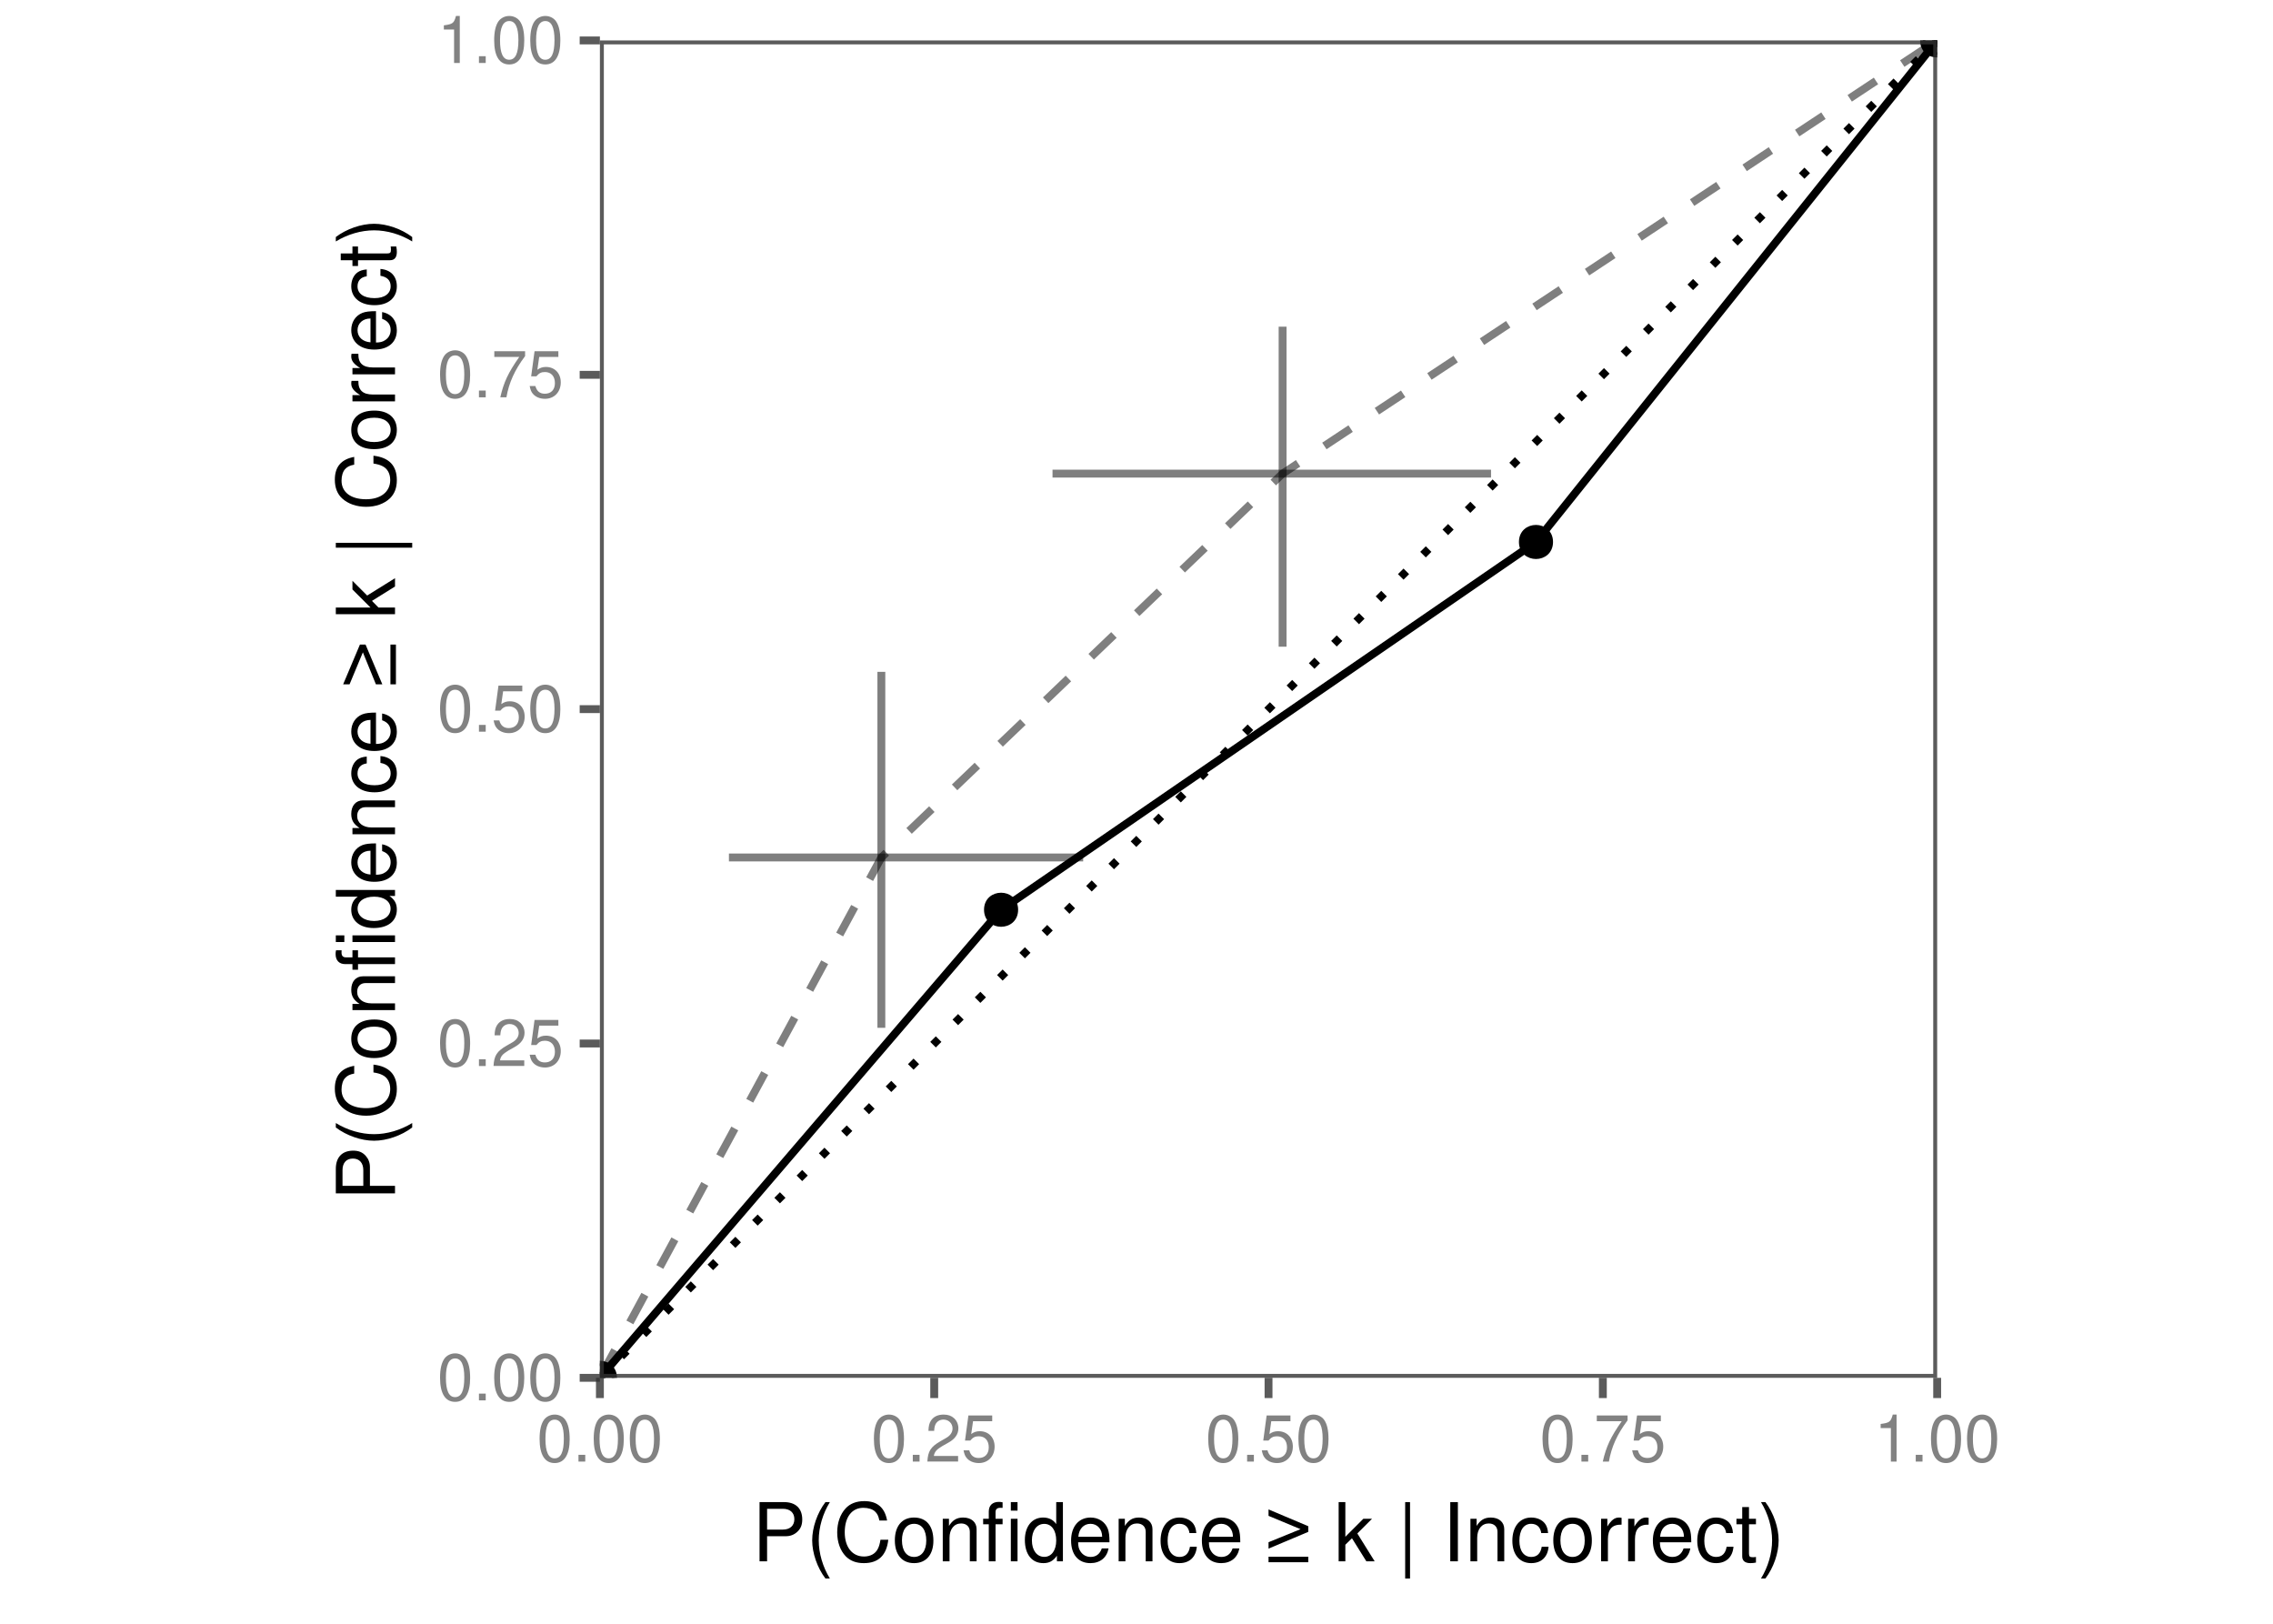
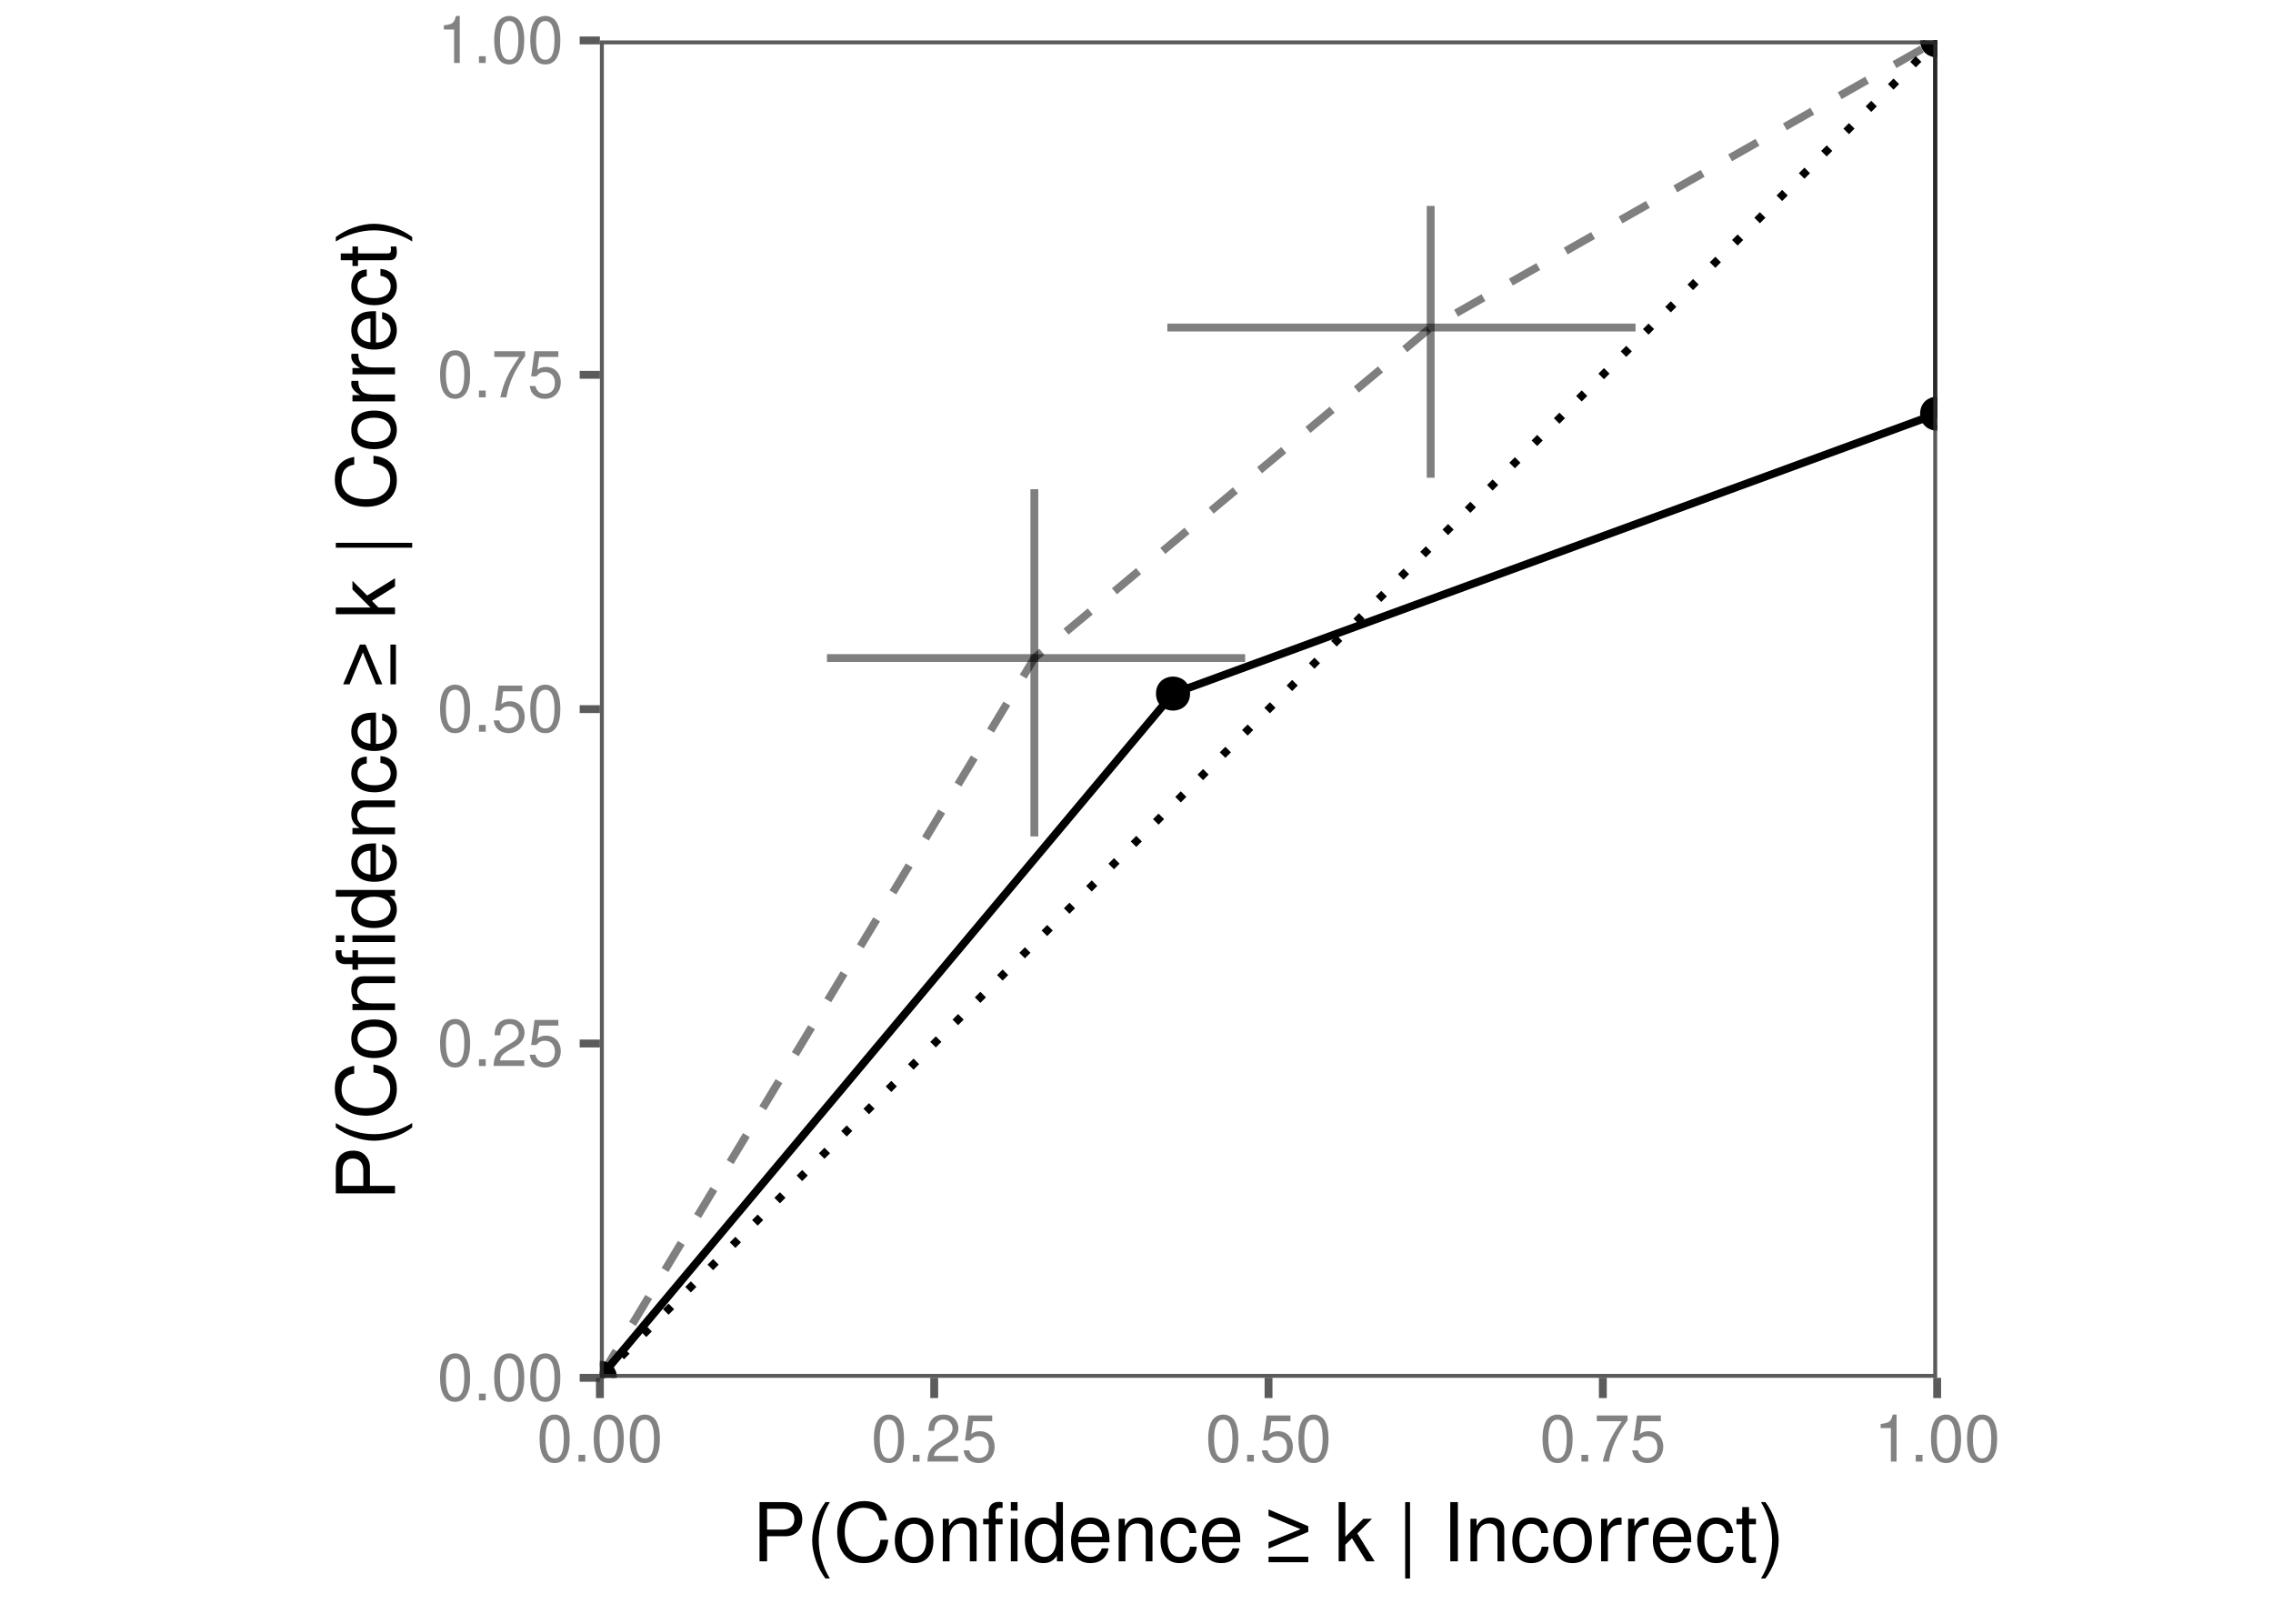
<svg xmlns="http://www.w3.org/2000/svg" xmlns:xlink="http://www.w3.org/1999/xlink" width="504pt" height="360pt" viewBox="0 0 504 360">
  <defs>
    <g>
      <g id="glyph-0-0">
        <path d="M 3.969 -10.422 C 3.016 -10.422 2.141 -9.984 1.609 -9.281 C 0.953 -8.359 0.625 -6.969 0.625 -5.047 C 0.625 -1.531 1.766 0.328 3.969 0.328 C 6.125 0.328 7.297 -1.531 7.297 -4.953 C 7.297 -6.969 6.984 -8.328 6.312 -9.281 C 5.781 -10 4.922 -10.422 3.969 -10.422 Z M 3.969 -9.297 C 5.328 -9.297 6 -7.891 6 -5.078 C 6 -2.109 5.344 -0.719 3.938 -0.719 C 2.594 -0.719 1.922 -2.156 1.922 -5.031 C 1.922 -7.891 2.594 -9.297 3.969 -9.297 Z M 3.969 -9.297 " />
      </g>
      <g id="glyph-0-1">
        <path d="M 2.75 -1.5 L 1.25 -1.5 L 1.25 0 L 2.75 0 Z M 2.75 -1.5 " />
      </g>
      <g id="glyph-0-2">
        <path d="M 7.297 -1.25 L 1.922 -1.25 C 2.047 -2.125 2.5 -2.672 3.766 -3.422 L 5.203 -4.234 C 6.625 -5.031 7.359 -6.094 7.359 -7.375 C 7.359 -8.234 7.016 -9.047 6.406 -9.609 C 5.812 -10.156 5.062 -10.422 4.094 -10.422 C 2.797 -10.422 1.828 -9.953 1.266 -9.062 C 0.906 -8.516 0.75 -7.859 0.719 -6.812 L 1.984 -6.812 C 2.031 -7.516 2.125 -7.938 2.297 -8.281 C 2.625 -8.922 3.281 -9.312 4.047 -9.312 C 5.203 -9.312 6.062 -8.469 6.062 -7.344 C 6.062 -6.516 5.594 -5.797 4.688 -5.266 L 3.359 -4.5 C 1.219 -3.266 0.609 -2.297 0.484 -0.016 L 7.297 -0.016 Z M 7.297 -1.25 " />
      </g>
      <g id="glyph-0-3">
        <path d="M 6.859 -10.219 L 1.578 -10.219 L 0.828 -4.656 L 1.984 -4.656 C 2.578 -5.359 3.062 -5.609 3.875 -5.609 C 5.25 -5.609 6.094 -4.672 6.094 -3.156 C 6.094 -1.688 5.25 -0.797 3.859 -0.797 C 2.75 -0.797 2.078 -1.359 1.766 -2.5 L 0.5 -2.5 C 0.672 -1.672 0.828 -1.266 1.125 -0.891 C 1.703 -0.109 2.734 0.328 3.891 0.328 C 5.953 0.328 7.391 -1.172 7.391 -3.328 C 7.391 -5.344 6.047 -6.734 4.094 -6.734 C 3.375 -6.734 2.797 -6.547 2.203 -6.109 L 2.609 -8.953 L 6.859 -8.953 Z M 6.859 -10.219 " />
      </g>
      <g id="glyph-0-4">
        <path d="M 7.484 -10.219 L 0.656 -10.219 L 0.656 -8.953 L 6.188 -8.953 C 3.75 -5.484 2.75 -3.359 1.984 0 L 3.344 0 C 3.906 -3.266 5.188 -6.078 7.484 -9.141 Z M 7.484 -10.219 " />
      </g>
      <g id="glyph-0-5">
        <path d="M 3.734 -7.422 L 3.734 0 L 5 0 L 5 -10.422 L 4.156 -10.422 C 3.719 -8.812 3.422 -8.594 1.469 -8.344 L 1.469 -7.422 Z M 3.734 -7.422 " />
      </g>
      <g id="glyph-1-0">
        <path d="M 3.312 -5.562 L 7.438 -5.562 C 8.453 -5.562 9.266 -5.875 9.969 -6.5 C 10.766 -7.219 11.109 -8.062 11.109 -9.266 C 11.109 -11.734 9.641 -13.125 7.062 -13.125 L 1.641 -13.125 L 1.641 0 L 3.312 0 Z M 3.312 -7.031 L 3.312 -11.641 L 6.797 -11.641 C 8.406 -11.641 9.359 -10.781 9.359 -9.344 C 9.359 -7.906 8.406 -7.031 6.797 -7.031 Z M 3.312 -7.031 " />
      </g>
      <g id="glyph-1-1">
        <path d="M 4.25 -13.125 C 2.453 -10.766 1.312 -7.484 1.312 -4.656 C 1.312 -1.812 2.453 1.453 4.25 3.812 L 5.234 3.812 C 3.656 1.234 2.766 -1.781 2.766 -4.656 C 2.766 -7.531 3.656 -10.562 5.234 -13.125 Z M 4.25 -13.125 " />
      </g>
      <g id="glyph-1-2">
        <path d="M 11.922 -9.047 C 11.391 -11.938 9.734 -13.344 6.859 -13.344 C 5.094 -13.344 3.672 -12.781 2.703 -11.703 C 1.516 -10.406 0.859 -8.531 0.859 -6.406 C 0.859 -4.25 1.531 -2.391 2.75 -1.109 C 3.781 -0.078 5.078 0.406 6.781 0.406 C 9.984 0.406 11.797 -1.312 12.188 -4.781 L 10.453 -4.781 C 10.312 -3.891 10.141 -3.281 9.859 -2.75 C 9.328 -1.672 8.203 -1.062 6.797 -1.062 C 4.188 -1.062 2.531 -3.156 2.531 -6.422 C 2.531 -9.797 4.109 -11.859 6.656 -11.859 C 7.719 -11.859 8.719 -11.562 9.25 -11.031 C 9.734 -10.578 10.016 -10.047 10.203 -9.047 Z M 11.922 -9.047 " />
      </g>
      <g id="glyph-1-3">
        <path d="M 4.891 -9.703 C 2.234 -9.703 0.641 -7.812 0.641 -4.641 C 0.641 -1.453 2.234 0.406 4.906 0.406 C 7.578 0.406 9.188 -1.469 9.188 -4.578 C 9.188 -7.844 7.625 -9.703 4.891 -9.703 Z M 4.906 -8.312 C 6.609 -8.312 7.609 -6.938 7.609 -4.594 C 7.609 -2.359 6.562 -0.969 4.906 -0.969 C 3.234 -0.969 2.219 -2.359 2.219 -4.641 C 2.219 -6.938 3.234 -8.312 4.906 -8.312 Z M 4.906 -8.312 " />
      </g>
      <g id="glyph-1-4">
        <path d="M 1.266 -9.438 L 1.266 0 L 2.766 0 L 2.766 -5.203 C 2.766 -7.125 3.781 -8.391 5.328 -8.391 C 6.516 -8.391 7.266 -7.672 7.266 -6.531 L 7.266 0 L 8.766 0 L 8.766 -7.125 C 8.766 -8.688 7.594 -9.703 5.781 -9.703 C 4.375 -9.703 3.469 -9.156 2.641 -7.844 L 2.641 -9.438 Z M 1.266 -9.438 " />
      </g>
      <g id="glyph-1-5">
        <path d="M 4.531 -9.438 L 2.969 -9.438 L 2.969 -10.906 C 2.969 -11.531 3.312 -11.859 4.016 -11.859 C 4.141 -11.859 4.188 -11.859 4.531 -11.844 L 4.531 -13.078 C 4.188 -13.156 4 -13.172 3.688 -13.172 C 2.297 -13.172 1.469 -12.391 1.469 -11.031 L 1.469 -9.438 L 0.219 -9.438 L 0.219 -8.203 L 1.469 -8.203 L 1.469 0 L 2.969 0 L 2.969 -8.203 L 4.531 -8.203 Z M 7.844 -9.438 L 6.359 -9.438 L 6.359 0 L 7.844 0 Z M 7.844 -13.125 L 6.359 -13.125 L 6.359 -11.234 L 7.844 -11.234 Z M 7.844 -13.125 " />
      </g>
      <g id="glyph-1-6">
        <path d="M 8.906 -13.125 L 7.422 -13.125 L 7.422 -8.25 C 6.781 -9.203 5.781 -9.703 4.516 -9.703 C 2.062 -9.703 0.469 -7.734 0.469 -4.734 C 0.469 -1.547 2.016 0.406 4.578 0.406 C 5.875 0.406 6.766 -0.078 7.578 -1.234 L 7.578 0 L 8.906 0 Z M 4.766 -8.297 C 6.391 -8.297 7.422 -6.875 7.422 -4.609 C 7.422 -2.438 6.375 -0.984 4.781 -0.984 C 3.125 -0.984 2.031 -2.453 2.031 -4.641 C 2.031 -6.844 3.125 -8.297 4.766 -8.297 Z M 4.766 -8.297 " />
      </g>
      <g id="glyph-1-7">
        <path d="M 9.234 -4.219 C 9.234 -5.656 9.125 -6.516 8.859 -7.219 C 8.25 -8.766 6.797 -9.703 5.047 -9.703 C 2.406 -9.703 0.719 -7.703 0.719 -4.594 C 0.719 -1.469 2.344 0.406 5 0.406 C 7.156 0.406 8.656 -0.812 9.031 -2.859 L 7.531 -2.859 C 7.109 -1.625 6.266 -0.969 5.062 -0.969 C 4.109 -0.969 3.297 -1.406 2.797 -2.203 C 2.438 -2.734 2.297 -3.281 2.281 -4.219 Z M 2.328 -5.438 C 2.453 -7.188 3.516 -8.312 5.016 -8.312 C 6.547 -8.312 7.609 -7.125 7.609 -5.438 Z M 2.328 -5.438 " />
      </g>
      <g id="glyph-1-8">
        <path d="M 8.484 -6.266 C 8.406 -7.188 8.203 -7.781 7.844 -8.297 C 7.203 -9.188 6.062 -9.703 4.75 -9.703 C 2.203 -9.703 0.562 -7.688 0.562 -4.547 C 0.562 -1.516 2.172 0.406 4.734 0.406 C 6.984 0.406 8.406 -0.938 8.594 -3.234 L 7.078 -3.234 C 6.828 -1.734 6.047 -0.969 4.766 -0.969 C 3.109 -0.969 2.125 -2.328 2.125 -4.547 C 2.125 -6.906 3.094 -8.312 4.734 -8.312 C 6 -8.312 6.781 -7.578 6.969 -6.266 Z M 8.484 -6.266 " />
      </g>
      <g id="glyph-1-9">
</g>
      <g id="glyph-1-10">
        <path d="M 9.312 -1.016 L 0.5 -1.016 L 0.5 0.203 L 9.312 0.203 Z M 9.312 -7.781 L 0.5 -11.5 L 0.5 -10.078 L 7.594 -7.125 L 0.5 -4.234 L 0.5 -2.812 L 9.312 -6.531 Z M 9.312 -7.781 " />
      </g>
      <g id="glyph-1-11">
        <path d="M 2.531 -13.125 L 1.047 -13.125 L 1.047 0 L 2.531 0 L 2.531 -3.672 L 4 -5.109 L 7.188 0 L 9.031 0 L 5.188 -6.172 L 8.453 -9.438 L 6.531 -9.438 L 2.531 -5.438 Z M 2.531 -13.125 " />
      </g>
      <g id="glyph-1-12">
        <path d="M 1.797 -13.125 L 1.797 3.812 L 2.875 3.812 L 2.875 -13.125 Z M 1.797 -13.125 " />
      </g>
      <g id="glyph-1-13">
        <path d="M 3.484 -13.125 L 1.797 -13.125 L 1.797 0 L 3.484 0 Z M 3.484 -13.125 " />
      </g>
      <g id="glyph-1-14">
        <path d="M 1.234 -9.438 L 1.234 0 L 2.75 0 L 2.75 -4.891 C 2.766 -7.156 3.703 -8.172 5.781 -8.125 L 5.781 -9.641 C 5.531 -9.688 5.375 -9.703 5.203 -9.703 C 4.234 -9.703 3.484 -9.125 2.625 -7.719 L 2.625 -9.438 Z M 1.234 -9.438 " />
      </g>
      <g id="glyph-1-15">
        <path d="M 4.578 -9.438 L 3.031 -9.438 L 3.031 -12.031 L 1.531 -12.031 L 1.531 -9.438 L 0.25 -9.438 L 0.25 -8.203 L 1.531 -8.203 L 1.531 -1.078 C 1.531 -0.109 2.172 0.406 3.344 0.406 C 3.75 0.406 4.062 0.375 4.578 0.281 L 4.578 -0.969 C 4.359 -0.922 4.156 -0.906 3.859 -0.906 C 3.203 -0.906 3.031 -1.078 3.031 -1.75 L 3.031 -8.203 L 4.578 -8.203 Z M 4.578 -9.438 " />
      </g>
      <g id="glyph-1-16">
        <path d="M 1.672 3.812 C 3.469 1.453 4.609 -1.812 4.609 -4.641 C 4.609 -7.484 3.469 -10.766 1.672 -13.125 L 0.688 -13.125 C 2.266 -10.547 3.156 -7.531 3.156 -4.641 C 3.156 -1.781 2.266 1.266 0.688 3.812 Z M 1.672 3.812 " />
      </g>
      <g id="glyph-2-0">
        <path d="M -5.562 -3.312 L -5.562 -7.438 C -5.562 -8.453 -5.875 -9.266 -6.5 -9.969 C -7.219 -10.766 -8.062 -11.109 -9.266 -11.109 C -11.734 -11.109 -13.125 -9.641 -13.125 -7.062 L -13.125 -1.641 L 0 -1.641 L 0 -3.312 Z M -7.031 -3.312 L -11.641 -3.312 L -11.641 -6.797 C -11.641 -8.406 -10.781 -9.359 -9.344 -9.359 C -7.906 -9.359 -7.031 -8.406 -7.031 -6.797 Z M -7.031 -3.312 " />
      </g>
      <g id="glyph-2-1">
        <path d="M -13.125 -4.25 C -10.766 -2.453 -7.484 -1.312 -4.656 -1.312 C -1.812 -1.312 1.453 -2.453 3.812 -4.25 L 3.812 -5.234 C 1.234 -3.656 -1.781 -2.766 -4.656 -2.766 C -7.531 -2.766 -10.562 -3.656 -13.125 -5.234 Z M -13.125 -4.25 " />
      </g>
      <g id="glyph-2-2">
        <path d="M -9.047 -11.922 C -11.938 -11.391 -13.344 -9.734 -13.344 -6.859 C -13.344 -5.094 -12.781 -3.672 -11.703 -2.703 C -10.406 -1.516 -8.531 -0.859 -6.406 -0.859 C -4.25 -0.859 -2.391 -1.531 -1.109 -2.75 C -0.078 -3.781 0.406 -5.078 0.406 -6.781 C 0.406 -9.984 -1.312 -11.797 -4.781 -12.188 L -4.781 -10.453 C -3.891 -10.312 -3.281 -10.141 -2.75 -9.859 C -1.672 -9.328 -1.062 -8.203 -1.062 -6.797 C -1.062 -4.188 -3.156 -2.531 -6.422 -2.531 C -9.797 -2.531 -11.859 -4.109 -11.859 -6.656 C -11.859 -7.719 -11.562 -8.719 -11.031 -9.25 C -10.578 -9.734 -10.047 -10.016 -9.047 -10.203 Z M -9.047 -11.922 " />
      </g>
      <g id="glyph-2-3">
        <path d="M -9.703 -4.891 C -9.703 -2.234 -7.812 -0.641 -4.641 -0.641 C -1.453 -0.641 0.406 -2.234 0.406 -4.906 C 0.406 -7.578 -1.469 -9.188 -4.578 -9.188 C -7.844 -9.188 -9.703 -7.625 -9.703 -4.891 Z M -8.312 -4.906 C -8.312 -6.609 -6.938 -7.609 -4.594 -7.609 C -2.359 -7.609 -0.969 -6.562 -0.969 -4.906 C -0.969 -3.234 -2.359 -2.219 -4.641 -2.219 C -6.938 -2.219 -8.312 -3.234 -8.312 -4.906 Z M -8.312 -4.906 " />
      </g>
      <g id="glyph-2-4">
        <path d="M -9.438 -1.266 L 0 -1.266 L 0 -2.766 L -5.203 -2.766 C -7.125 -2.766 -8.391 -3.781 -8.391 -5.328 C -8.391 -6.516 -7.672 -7.266 -6.531 -7.266 L 0 -7.266 L 0 -8.766 L -7.125 -8.766 C -8.688 -8.766 -9.703 -7.594 -9.703 -5.781 C -9.703 -4.375 -9.156 -3.469 -7.844 -2.641 L -9.438 -2.641 Z M -9.438 -1.266 " />
      </g>
      <g id="glyph-2-5">
        <path d="M -9.438 -4.531 L -9.438 -2.969 L -10.906 -2.969 C -11.531 -2.969 -11.859 -3.312 -11.859 -4.016 C -11.859 -4.141 -11.859 -4.188 -11.844 -4.531 L -13.078 -4.531 C -13.156 -4.188 -13.172 -4 -13.172 -3.688 C -13.172 -2.297 -12.391 -1.469 -11.031 -1.469 L -9.438 -1.469 L -9.438 -0.219 L -8.203 -0.219 L -8.203 -1.469 L 0 -1.469 L 0 -2.969 L -8.203 -2.969 L -8.203 -4.531 Z M -9.438 -7.844 L -9.438 -6.359 L 0 -6.359 L 0 -7.844 Z M -13.125 -7.844 L -13.125 -6.359 L -11.234 -6.359 L -11.234 -7.844 Z M -13.125 -7.844 " />
      </g>
      <g id="glyph-2-6">
        <path d="M -13.125 -8.906 L -13.125 -7.422 L -8.25 -7.422 C -9.203 -6.781 -9.703 -5.781 -9.703 -4.516 C -9.703 -2.062 -7.734 -0.469 -4.734 -0.469 C -1.547 -0.469 0.406 -2.016 0.406 -4.578 C 0.406 -5.875 -0.078 -6.766 -1.234 -7.578 L 0 -7.578 L 0 -8.906 Z M -8.297 -4.766 C -8.297 -6.391 -6.875 -7.422 -4.609 -7.422 C -2.438 -7.422 -0.984 -6.375 -0.984 -4.781 C -0.984 -3.125 -2.453 -2.031 -4.641 -2.031 C -6.844 -2.031 -8.297 -3.125 -8.297 -4.766 Z M -8.297 -4.766 " />
      </g>
      <g id="glyph-2-7">
        <path d="M -4.219 -9.234 C -5.656 -9.234 -6.516 -9.125 -7.219 -8.859 C -8.766 -8.25 -9.703 -6.797 -9.703 -5.047 C -9.703 -2.406 -7.703 -0.719 -4.594 -0.719 C -1.469 -0.719 0.406 -2.344 0.406 -5 C 0.406 -7.156 -0.812 -8.656 -2.859 -9.031 L -2.859 -7.531 C -1.625 -7.109 -0.969 -6.266 -0.969 -5.062 C -0.969 -4.109 -1.406 -3.297 -2.203 -2.797 C -2.734 -2.438 -3.281 -2.297 -4.219 -2.281 Z M -5.438 -2.328 C -7.188 -2.453 -8.312 -3.516 -8.312 -5.016 C -8.312 -6.547 -7.125 -7.609 -5.438 -7.609 Z M -5.438 -2.328 " />
      </g>
      <g id="glyph-2-8">
        <path d="M -6.266 -8.484 C -7.188 -8.406 -7.781 -8.203 -8.297 -7.844 C -9.188 -7.203 -9.703 -6.062 -9.703 -4.75 C -9.703 -2.203 -7.688 -0.562 -4.547 -0.562 C -1.516 -0.562 0.406 -2.172 0.406 -4.734 C 0.406 -6.984 -0.938 -8.406 -3.234 -8.594 L -3.234 -7.078 C -1.734 -6.828 -0.969 -6.047 -0.969 -4.766 C -0.969 -3.109 -2.328 -2.125 -4.547 -2.125 C -6.906 -2.125 -8.312 -3.094 -8.312 -4.734 C -8.312 -6 -7.578 -6.781 -6.266 -6.969 Z M -6.266 -8.484 " />
      </g>
      <g id="glyph-2-9">
</g>
      <g id="glyph-2-10">
        <path d="M -1.016 -9.312 L -1.016 -0.5 L 0.203 -0.5 L 0.203 -9.312 Z M -7.781 -9.312 L -11.5 -0.5 L -10.078 -0.5 L -7.125 -7.594 L -4.234 -0.5 L -2.812 -0.5 L -6.531 -9.312 Z M -7.781 -9.312 " />
      </g>
      <g id="glyph-2-11">
        <path d="M -13.125 -2.531 L -13.125 -1.047 L 0 -1.047 L 0 -2.531 L -3.672 -2.531 L -5.109 -4 L 0 -7.188 L 0 -9.031 L -6.172 -5.188 L -9.438 -8.453 L -9.438 -6.531 L -5.438 -2.531 Z M -13.125 -2.531 " />
      </g>
      <g id="glyph-2-12">
        <path d="M -13.125 -1.797 L 3.812 -1.797 L 3.812 -2.875 L -13.125 -2.875 Z M -13.125 -1.797 " />
      </g>
      <g id="glyph-2-13">
        <path d="M -9.438 -1.234 L 0 -1.234 L 0 -2.75 L -4.891 -2.75 C -7.156 -2.766 -8.172 -3.703 -8.125 -5.781 L -9.641 -5.781 C -9.688 -5.531 -9.703 -5.375 -9.703 -5.203 C -9.703 -4.234 -9.125 -3.484 -7.719 -2.625 L -9.438 -2.625 Z M -9.438 -1.234 " />
      </g>
      <g id="glyph-2-14">
        <path d="M -9.438 -4.578 L -9.438 -3.031 L -12.031 -3.031 L -12.031 -1.531 L -9.438 -1.531 L -9.438 -0.25 L -8.203 -0.25 L -8.203 -1.531 L -1.078 -1.531 C -0.109 -1.531 0.406 -2.172 0.406 -3.344 C 0.406 -3.75 0.375 -4.062 0.281 -4.578 L -0.969 -4.578 C -0.922 -4.359 -0.906 -4.156 -0.906 -3.859 C -0.906 -3.203 -1.078 -3.031 -1.75 -3.031 L -8.203 -3.031 L -8.203 -4.578 Z M -9.438 -4.578 " />
      </g>
      <g id="glyph-2-15">
        <path d="M 3.812 -1.672 C 1.453 -3.469 -1.812 -4.609 -4.641 -4.609 C -7.484 -4.609 -10.766 -3.469 -13.125 -1.672 L -13.125 -0.688 C -10.547 -2.266 -7.531 -3.156 -4.641 -3.156 C -1.781 -3.156 1.266 -2.266 3.812 -0.688 Z M 3.812 -1.672 " />
      </g>
    </g>
    <clipPath id="clip-0">
      <path clip-rule="nonzero" d="M 426 8.965 L 429.535 8.965 L 429.535 13 L 426 13 Z M 426 8.965 " />
    </clipPath>
    <clipPath id="clip-1">
      <path clip-rule="nonzero" d="M 425 8.965 L 429.535 8.965 L 429.535 13 L 425 13 Z M 425 8.965 " />
    </clipPath>
    <clipPath id="clip-2">
+       <path clip-rule="nonzero" d="M 426 88 L 429.535 88 L 429.535 95 L 426 95 Z M 426 88 " />
+     </clipPath>
+     <clipPath id="clip-3">
+       <path clip-rule="nonzero" d="M 425 87 L 429.535 87 L 429.535 96 L 425 96 Z M 425 87 " />
+     </clipPath>
+     <clipPath id="clip-4">
      <path clip-rule="nonzero" d="M 133.02 302 L 137 302 L 137 305.48 L 133.02 305.48 Z M 133.02 302 " />
    </clipPath>
-     <clipPath id="clip-3">
+     <clipPath id="clip-5">
      <path clip-rule="nonzero" d="M 133.02 301 L 137 301 L 137 305.48 L 133.02 305.48 Z M 133.02 301 " />
    </clipPath>
-     <clipPath id="clip-4">
+     <clipPath id="clip-6">
      <path clip-rule="nonzero" d="M 133.02 8.965 L 429.535 8.965 L 429.535 305.48 L 133.02 305.48 Z M 133.02 8.965 " />
-     </clipPath>
-     <clipPath id="clip-5">
-       <path clip-rule="nonzero" d="M 428 8.965 L 429.535 8.965 L 429.535 10 L 428 10 Z M 428 8.965 " />
-     </clipPath>
-     <clipPath id="clip-6">
-       <path clip-rule="nonzero" d="M 133.02 304 L 134 304 L 134 305.48 L 133.02 305.48 Z M 133.02 304 " />
    </clipPath>
    <clipPath id="clip-7">
      <path clip-rule="nonzero" d="M 428 8.965 L 429.535 8.965 L 429.535 10 L 428 10 Z M 428 8.965 " />
    </clipPath>
    <clipPath id="clip-8">
      <path clip-rule="nonzero" d="M 133.02 304 L 134 304 L 134 305.48 L 133.02 305.48 Z M 133.02 304 " />
    </clipPath>
    <clipPath id="clip-9">
+       <path clip-rule="nonzero" d="M 428 8.965 L 429.535 8.965 L 429.535 10 L 428 10 Z M 428 8.965 " />
+     </clipPath>
+     <clipPath id="clip-10">
+       <path clip-rule="nonzero" d="M 133.02 304 L 134 304 L 134 305.48 L 133.02 305.48 Z M 133.02 304 " />
+     </clipPath>
+     <clipPath id="clip-11">
      <path clip-rule="nonzero" d="M 133.02 8.965 L 429.535 8.965 L 429.535 305.48 L 133.02 305.48 Z M 133.02 8.965 " />
    </clipPath>
  </defs>
  <g clip-path="url(#clip-0)">
    <path fill-rule="nonzero" fill="rgb(0%, 0%, 0%)" fill-opacity="1" d="M 432.73 8.965 C 432.73 13.23 426.336 13.23 426.336 8.965 C 426.336 4.703 432.73 4.703 432.73 8.965 " />
  </g>
  <g clip-path="url(#clip-1)">
    <path fill="none" stroke-width="1.16" stroke-linecap="round" stroke-linejoin="round" stroke="rgb(0%, 0%, 0%)" stroke-opacity="1" stroke-miterlimit="10" d="M 432.73 8.965 C 432.73 13.23 426.336 13.23 426.336 8.965 C 426.336 4.703 432.73 4.703 432.73 8.965 " />
  </g>
-   <path fill-rule="nonzero" fill="rgb(0%, 0%, 0%)" fill-opacity="1" stroke-width="1.16" stroke-linecap="round" stroke-linejoin="round" stroke="rgb(0%, 0%, 0%)" stroke-opacity="1" stroke-miterlimit="10" d="M 343.777 120.16 C 343.777 124.426 337.379 124.426 337.379 120.16 C 337.379 115.895 343.777 115.895 343.777 120.16 " />
-   <path fill-rule="nonzero" fill="rgb(0%, 0%, 0%)" fill-opacity="1" stroke-width="1.16" stroke-linecap="round" stroke-linejoin="round" stroke="rgb(0%, 0%, 0%)" stroke-opacity="1" stroke-miterlimit="10" d="M 225.172 201.699 C 225.172 205.965 218.773 205.965 218.773 201.699 C 218.773 197.438 225.172 197.438 225.172 201.699 " />
  <g clip-path="url(#clip-2)">
+     <path fill-rule="nonzero" fill="rgb(0%, 0%, 0%)" fill-opacity="1" d="M 432.73 91.715 C 432.73 95.98 426.336 95.98 426.336 91.715 C 426.336 87.449 432.73 87.449 432.73 91.715 " />
+   </g>
+   <g clip-path="url(#clip-3)">
+     <path fill="none" stroke-width="1.16" stroke-linecap="round" stroke-linejoin="round" stroke="rgb(0%, 0%, 0%)" stroke-opacity="1" stroke-miterlimit="10" d="M 432.73 91.715 C 432.73 95.98 426.336 95.98 426.336 91.715 C 426.336 87.449 432.73 87.449 432.73 91.715 " />
+   </g>
+   <path fill-rule="nonzero" fill="rgb(0%, 0%, 0%)" fill-opacity="1" stroke-width="1.16" stroke-linecap="round" stroke-linejoin="round" stroke="rgb(0%, 0%, 0%)" stroke-opacity="1" stroke-miterlimit="10" d="M 263.297 153.777 C 263.297 158.039 256.898 158.039 256.898 153.777 C 256.898 149.512 263.297 149.512 263.297 153.777 " />
+   <g clip-path="url(#clip-4)">
    <path fill-rule="nonzero" fill="rgb(0%, 0%, 0%)" fill-opacity="1" d="M 136.219 305.48 C 136.219 309.746 129.82 309.746 129.82 305.48 C 129.82 301.215 136.219 301.215 136.219 305.48 " />
  </g>
-   <g clip-path="url(#clip-3)">
+   <g clip-path="url(#clip-5)">
    <path fill="none" stroke-width="1.16" stroke-linecap="round" stroke-linejoin="round" stroke="rgb(0%, 0%, 0%)" stroke-opacity="1" stroke-miterlimit="10" d="M 136.219 305.48 C 136.219 309.746 129.82 309.746 129.82 305.48 C 129.82 301.215 136.219 301.215 136.219 305.48 " />
  </g>
-   <g clip-path="url(#clip-4)">
+   <g clip-path="url(#clip-6)">
    <path fill="none" stroke-width="1.746" stroke-linecap="butt" stroke-linejoin="round" stroke="rgb(0%, 0%, 0%)" stroke-opacity="1" stroke-dasharray="1.746 5.238" stroke-miterlimit="10" d="M -163.496 601.996 L 726.047 -287.547 " />
-     <path fill="none" stroke-width="1.746" stroke-linecap="butt" stroke-linejoin="round" stroke="rgb(0%, 0%, 0%)" stroke-opacity="1" stroke-miterlimit="10" d="M 429.535 8.965 L 340.578 120.16 L 221.973 201.699 L 133.02 305.48 " />
-     <path fill="none" stroke-width="1.746" stroke-linecap="butt" stroke-linejoin="round" stroke="rgb(0%, 0%, 0%)" stroke-opacity="0.502" stroke-dasharray="6.984 6.984" stroke-miterlimit="10" d="M 133.02 305.48 L 195.426 190.105 L 284.395 105.004 L 429.535 8.965 " />
-   </g>
-   <g clip-path="url(#clip-5)">
-     <path fill="none" stroke-width="1.746" stroke-linecap="butt" stroke-linejoin="round" stroke="rgb(0%, 0%, 0%)" stroke-opacity="0.502" stroke-miterlimit="10" d="M 429.535 8.965 L 429.535 8.965 " />
-     <path fill="none" stroke-width="1.746" stroke-linecap="butt" stroke-linejoin="round" stroke="rgb(0%, 0%, 0%)" stroke-opacity="0.502" stroke-miterlimit="10" d="M 429.535 8.965 L 429.535 8.965 " />
-     <path fill="none" stroke-width="1.746" stroke-linecap="butt" stroke-linejoin="round" stroke="rgb(0%, 0%, 0%)" stroke-opacity="0.502" stroke-miterlimit="10" d="M 429.535 8.965 L 429.535 8.965 " />
-   </g>
-   <path fill="none" stroke-width="1.746" stroke-linecap="butt" stroke-linejoin="round" stroke="rgb(0%, 0%, 0%)" stroke-opacity="0.502" stroke-miterlimit="10" d="M 330.613 105.004 L 330.613 105.004 " />
-   <path fill="none" stroke-width="1.746" stroke-linecap="butt" stroke-linejoin="round" stroke="rgb(0%, 0%, 0%)" stroke-opacity="0.502" stroke-miterlimit="10" d="M 330.613 105.004 L 233.379 105.004 " />
-   <path fill="none" stroke-width="1.746" stroke-linecap="butt" stroke-linejoin="round" stroke="rgb(0%, 0%, 0%)" stroke-opacity="0.502" stroke-miterlimit="10" d="M 233.379 105.004 L 233.379 105.004 " />
-   <path fill="none" stroke-width="1.746" stroke-linecap="butt" stroke-linejoin="round" stroke="rgb(0%, 0%, 0%)" stroke-opacity="0.502" stroke-miterlimit="10" d="M 240.176 190.105 L 240.176 190.105 " />
-   <path fill="none" stroke-width="1.746" stroke-linecap="butt" stroke-linejoin="round" stroke="rgb(0%, 0%, 0%)" stroke-opacity="0.502" stroke-miterlimit="10" d="M 240.176 190.105 L 161.629 190.105 " />
-   <path fill="none" stroke-width="1.746" stroke-linecap="butt" stroke-linejoin="round" stroke="rgb(0%, 0%, 0%)" stroke-opacity="0.502" stroke-miterlimit="10" d="M 161.629 190.105 L 161.629 190.105 " />
-   <g clip-path="url(#clip-6)">
-     <path fill="none" stroke-width="1.746" stroke-linecap="butt" stroke-linejoin="round" stroke="rgb(0%, 0%, 0%)" stroke-opacity="0.502" stroke-miterlimit="10" d="M 133.02 305.48 L 133.02 305.48 " />
-     <path fill="none" stroke-width="1.746" stroke-linecap="butt" stroke-linejoin="round" stroke="rgb(0%, 0%, 0%)" stroke-opacity="0.502" stroke-miterlimit="10" d="M 133.02 305.48 L 133.02 305.48 " />
-     <path fill="none" stroke-width="1.746" stroke-linecap="butt" stroke-linejoin="round" stroke="rgb(0%, 0%, 0%)" stroke-opacity="0.502" stroke-miterlimit="10" d="M 133.02 305.48 L 133.02 305.48 " />
+     <path fill="none" stroke-width="1.746" stroke-linecap="butt" stroke-linejoin="round" stroke="rgb(0%, 0%, 0%)" stroke-opacity="1" stroke-miterlimit="10" d="M 429.535 8.965 L 429.535 91.715 L 260.098 153.777 L 133.02 305.48 " />
+     <path fill="none" stroke-width="1.746" stroke-linecap="butt" stroke-linejoin="round" stroke="rgb(0%, 0%, 0%)" stroke-opacity="0.502" stroke-dasharray="6.984 6.984" stroke-miterlimit="10" d="M 133.02 305.48 L 229.352 145.898 L 317.23 72.621 L 429.535 8.965 " />
  </g>
  <g clip-path="url(#clip-7)">
    <path fill="none" stroke-width="1.746" stroke-linecap="butt" stroke-linejoin="round" stroke="rgb(0%, 0%, 0%)" stroke-opacity="0.502" stroke-miterlimit="10" d="M 429.535 8.965 L 429.535 8.965 " />
    <path fill="none" stroke-width="1.746" stroke-linecap="butt" stroke-linejoin="round" stroke="rgb(0%, 0%, 0%)" stroke-opacity="0.502" stroke-miterlimit="10" d="M 429.535 8.965 L 429.535 8.965 " />
    <path fill="none" stroke-width="1.746" stroke-linecap="butt" stroke-linejoin="round" stroke="rgb(0%, 0%, 0%)" stroke-opacity="0.502" stroke-miterlimit="10" d="M 429.535 8.965 L 429.535 8.965 " />
  </g>
-   <path fill="none" stroke-width="1.746" stroke-linecap="butt" stroke-linejoin="round" stroke="rgb(0%, 0%, 0%)" stroke-opacity="0.502" stroke-miterlimit="10" d="M 284.395 72.43 L 284.395 72.43 " />
-   <path fill="none" stroke-width="1.746" stroke-linecap="butt" stroke-linejoin="round" stroke="rgb(0%, 0%, 0%)" stroke-opacity="0.502" stroke-miterlimit="10" d="M 284.395 72.43 L 284.395 143.383 " />
-   <path fill="none" stroke-width="1.746" stroke-linecap="butt" stroke-linejoin="round" stroke="rgb(0%, 0%, 0%)" stroke-opacity="0.502" stroke-miterlimit="10" d="M 284.395 143.383 L 284.395 143.383 " />
-   <path fill="none" stroke-width="1.746" stroke-linecap="butt" stroke-linejoin="round" stroke="rgb(0%, 0%, 0%)" stroke-opacity="0.502" stroke-miterlimit="10" d="M 195.426 148.961 L 195.426 148.961 " />
-   <path fill="none" stroke-width="1.746" stroke-linecap="butt" stroke-linejoin="round" stroke="rgb(0%, 0%, 0%)" stroke-opacity="0.502" stroke-miterlimit="10" d="M 195.426 148.961 L 195.426 227.875 " />
-   <path fill="none" stroke-width="1.746" stroke-linecap="butt" stroke-linejoin="round" stroke="rgb(0%, 0%, 0%)" stroke-opacity="0.502" stroke-miterlimit="10" d="M 195.426 227.875 L 195.426 227.875 " />
+   <path fill="none" stroke-width="1.746" stroke-linecap="butt" stroke-linejoin="round" stroke="rgb(0%, 0%, 0%)" stroke-opacity="0.502" stroke-miterlimit="10" d="M 362.66 72.621 L 362.66 72.621 " />
+   <path fill="none" stroke-width="1.746" stroke-linecap="butt" stroke-linejoin="round" stroke="rgb(0%, 0%, 0%)" stroke-opacity="0.502" stroke-miterlimit="10" d="M 362.66 72.621 L 258.836 72.621 " />
+   <path fill="none" stroke-width="1.746" stroke-linecap="butt" stroke-linejoin="round" stroke="rgb(0%, 0%, 0%)" stroke-opacity="0.502" stroke-miterlimit="10" d="M 258.836 72.621 L 258.836 72.621 " />
+   <path fill="none" stroke-width="1.746" stroke-linecap="butt" stroke-linejoin="round" stroke="rgb(0%, 0%, 0%)" stroke-opacity="0.502" stroke-miterlimit="10" d="M 276.094 145.898 L 276.094 145.898 " />
+   <path fill="none" stroke-width="1.746" stroke-linecap="butt" stroke-linejoin="round" stroke="rgb(0%, 0%, 0%)" stroke-opacity="0.502" stroke-miterlimit="10" d="M 276.094 145.898 L 183.363 145.898 " />
+   <path fill="none" stroke-width="1.746" stroke-linecap="butt" stroke-linejoin="round" stroke="rgb(0%, 0%, 0%)" stroke-opacity="0.502" stroke-miterlimit="10" d="M 183.363 145.898 L 183.363 145.898 " />
  <g clip-path="url(#clip-8)">
    <path fill="none" stroke-width="1.746" stroke-linecap="butt" stroke-linejoin="round" stroke="rgb(0%, 0%, 0%)" stroke-opacity="0.502" stroke-miterlimit="10" d="M 133.02 305.48 L 133.02 305.48 " />
    <path fill="none" stroke-width="1.746" stroke-linecap="butt" stroke-linejoin="round" stroke="rgb(0%, 0%, 0%)" stroke-opacity="0.502" stroke-miterlimit="10" d="M 133.02 305.48 L 133.02 305.48 " />
    <path fill="none" stroke-width="1.746" stroke-linecap="butt" stroke-linejoin="round" stroke="rgb(0%, 0%, 0%)" stroke-opacity="0.502" stroke-miterlimit="10" d="M 133.02 305.48 L 133.02 305.48 " />
  </g>
  <g clip-path="url(#clip-9)">
+     <path fill="none" stroke-width="1.746" stroke-linecap="butt" stroke-linejoin="round" stroke="rgb(0%, 0%, 0%)" stroke-opacity="0.502" stroke-miterlimit="10" d="M 429.535 8.965 L 429.535 8.965 " />
+     <path fill="none" stroke-width="1.746" stroke-linecap="butt" stroke-linejoin="round" stroke="rgb(0%, 0%, 0%)" stroke-opacity="0.502" stroke-miterlimit="10" d="M 429.535 8.965 L 429.535 8.965 " />
+     <path fill="none" stroke-width="1.746" stroke-linecap="butt" stroke-linejoin="round" stroke="rgb(0%, 0%, 0%)" stroke-opacity="0.502" stroke-miterlimit="10" d="M 429.535 8.965 L 429.535 8.965 " />
+   </g>
+   <path fill="none" stroke-width="1.746" stroke-linecap="butt" stroke-linejoin="round" stroke="rgb(0%, 0%, 0%)" stroke-opacity="0.502" stroke-miterlimit="10" d="M 317.23 45.66 L 317.23 45.66 " />
+   <path fill="none" stroke-width="1.746" stroke-linecap="butt" stroke-linejoin="round" stroke="rgb(0%, 0%, 0%)" stroke-opacity="0.502" stroke-miterlimit="10" d="M 317.23 45.66 L 317.23 105.918 " />
+   <path fill="none" stroke-width="1.746" stroke-linecap="butt" stroke-linejoin="round" stroke="rgb(0%, 0%, 0%)" stroke-opacity="0.502" stroke-miterlimit="10" d="M 317.23 105.918 L 317.23 105.918 " />
+   <path fill="none" stroke-width="1.746" stroke-linecap="butt" stroke-linejoin="round" stroke="rgb(0%, 0%, 0%)" stroke-opacity="0.502" stroke-miterlimit="10" d="M 229.352 108.465 L 229.352 108.465 " />
+   <path fill="none" stroke-width="1.746" stroke-linecap="butt" stroke-linejoin="round" stroke="rgb(0%, 0%, 0%)" stroke-opacity="0.502" stroke-miterlimit="10" d="M 229.352 108.465 L 229.352 185.445 " />
+   <path fill="none" stroke-width="1.746" stroke-linecap="butt" stroke-linejoin="round" stroke="rgb(0%, 0%, 0%)" stroke-opacity="0.502" stroke-miterlimit="10" d="M 229.352 185.445 L 229.352 185.445 " />
+   <g clip-path="url(#clip-10)">
+     <path fill="none" stroke-width="1.746" stroke-linecap="butt" stroke-linejoin="round" stroke="rgb(0%, 0%, 0%)" stroke-opacity="0.502" stroke-miterlimit="10" d="M 133.02 305.48 L 133.02 305.48 " />
+     <path fill="none" stroke-width="1.746" stroke-linecap="butt" stroke-linejoin="round" stroke="rgb(0%, 0%, 0%)" stroke-opacity="0.502" stroke-miterlimit="10" d="M 133.02 305.48 L 133.02 305.48 " />
+     <path fill="none" stroke-width="1.746" stroke-linecap="butt" stroke-linejoin="round" stroke="rgb(0%, 0%, 0%)" stroke-opacity="0.502" stroke-miterlimit="10" d="M 133.02 305.48 L 133.02 305.48 " />
+   </g>
+   <g clip-path="url(#clip-11)">
    <path fill="none" stroke-width="1.746" stroke-linecap="round" stroke-linejoin="round" stroke="rgb(20%, 20%, 20%)" stroke-opacity="0.8" stroke-miterlimit="10" d="M 133.02 305.48 L 429.535 305.48 L 429.535 8.965 L 133.02 8.965 Z M 133.02 305.48 " />
  </g>
  <g fill="rgb(30.196%, 30.196%, 30.196%)" fill-opacity="0.698">
    <use xlink:href="#glyph-0-0" x="96.949" y="310.478" />
    <use xlink:href="#glyph-0-1" x="104.949" y="310.478" />
    <use xlink:href="#glyph-0-0" x="108.949" y="310.478" />
    <use xlink:href="#glyph-0-0" x="116.949" y="310.478" />
  </g>
  <g fill="rgb(30.196%, 30.196%, 30.196%)" fill-opacity="0.698">
    <use xlink:href="#glyph-0-0" x="96.949" y="236.349" />
    <use xlink:href="#glyph-0-1" x="104.949" y="236.349" />
    <use xlink:href="#glyph-0-2" x="108.949" y="236.349" />
    <use xlink:href="#glyph-0-3" x="116.949" y="236.349" />
  </g>
  <g fill="rgb(30.196%, 30.196%, 30.196%)" fill-opacity="0.698">
    <use xlink:href="#glyph-0-0" x="96.949" y="162.22" />
    <use xlink:href="#glyph-0-1" x="104.949" y="162.22" />
    <use xlink:href="#glyph-0-3" x="108.949" y="162.22" />
    <use xlink:href="#glyph-0-0" x="116.949" y="162.22" />
  </g>
  <g fill="rgb(30.196%, 30.196%, 30.196%)" fill-opacity="0.698">
    <use xlink:href="#glyph-0-0" x="96.949" y="88.091" />
    <use xlink:href="#glyph-0-1" x="104.949" y="88.091" />
    <use xlink:href="#glyph-0-4" x="108.949" y="88.091" />
    <use xlink:href="#glyph-0-3" x="116.949" y="88.091" />
  </g>
  <g fill="rgb(30.196%, 30.196%, 30.196%)" fill-opacity="0.698">
    <use xlink:href="#glyph-0-5" x="96.949" y="13.962" />
    <use xlink:href="#glyph-0-1" x="104.949" y="13.962" />
    <use xlink:href="#glyph-0-0" x="108.949" y="13.962" />
    <use xlink:href="#glyph-0-0" x="116.949" y="13.962" />
  </g>
  <path fill="none" stroke-width="1.746" stroke-linecap="butt" stroke-linejoin="round" stroke="rgb(20%, 20%, 20%)" stroke-opacity="0.8" stroke-miterlimit="10" d="M 128.535 305.48 L 133.02 305.48 " />
  <path fill="none" stroke-width="1.746" stroke-linecap="butt" stroke-linejoin="round" stroke="rgb(20%, 20%, 20%)" stroke-opacity="0.8" stroke-miterlimit="10" d="M 128.535 231.352 L 133.02 231.352 " />
  <path fill="none" stroke-width="1.746" stroke-linecap="butt" stroke-linejoin="round" stroke="rgb(20%, 20%, 20%)" stroke-opacity="0.8" stroke-miterlimit="10" d="M 128.535 157.223 L 133.02 157.223 " />
  <path fill="none" stroke-width="1.746" stroke-linecap="butt" stroke-linejoin="round" stroke="rgb(20%, 20%, 20%)" stroke-opacity="0.8" stroke-miterlimit="10" d="M 128.535 83.094 L 133.02 83.094 " />
  <path fill="none" stroke-width="1.746" stroke-linecap="butt" stroke-linejoin="round" stroke="rgb(20%, 20%, 20%)" stroke-opacity="0.8" stroke-miterlimit="10" d="M 128.535 8.965 L 133.02 8.965 " />
  <path fill="none" stroke-width="1.746" stroke-linecap="butt" stroke-linejoin="round" stroke="rgb(20%, 20%, 20%)" stroke-opacity="0.8" stroke-miterlimit="10" d="M 133.02 309.965 L 133.02 305.48 " />
  <path fill="none" stroke-width="1.746" stroke-linecap="butt" stroke-linejoin="round" stroke="rgb(20%, 20%, 20%)" stroke-opacity="0.8" stroke-miterlimit="10" d="M 207.148 309.965 L 207.148 305.48 " />
  <path fill="none" stroke-width="1.746" stroke-linecap="butt" stroke-linejoin="round" stroke="rgb(20%, 20%, 20%)" stroke-opacity="0.8" stroke-miterlimit="10" d="M 281.277 309.965 L 281.277 305.48 " />
  <path fill="none" stroke-width="1.746" stroke-linecap="butt" stroke-linejoin="round" stroke="rgb(20%, 20%, 20%)" stroke-opacity="0.8" stroke-miterlimit="10" d="M 355.406 309.965 L 355.406 305.48 " />
  <path fill="none" stroke-width="1.746" stroke-linecap="butt" stroke-linejoin="round" stroke="rgb(20%, 20%, 20%)" stroke-opacity="0.8" stroke-miterlimit="10" d="M 429.535 309.965 L 429.535 305.48 " />
  <g fill="rgb(30.196%, 30.196%, 30.196%)" fill-opacity="0.698">
    <use xlink:href="#glyph-0-0" x="119.02" y="324.048" />
    <use xlink:href="#glyph-0-1" x="127.02" y="324.048" />
    <use xlink:href="#glyph-0-0" x="131.02" y="324.048" />
    <use xlink:href="#glyph-0-0" x="139.02" y="324.048" />
  </g>
  <g fill="rgb(30.196%, 30.196%, 30.196%)" fill-opacity="0.698">
    <use xlink:href="#glyph-0-0" x="193.148" y="324.048" />
    <use xlink:href="#glyph-0-1" x="201.148" y="324.048" />
    <use xlink:href="#glyph-0-2" x="205.148" y="324.048" />
    <use xlink:href="#glyph-0-3" x="213.148" y="324.048" />
  </g>
  <g fill="rgb(30.196%, 30.196%, 30.196%)" fill-opacity="0.698">
    <use xlink:href="#glyph-0-0" x="267.277" y="324.048" />
    <use xlink:href="#glyph-0-1" x="275.277" y="324.048" />
    <use xlink:href="#glyph-0-3" x="279.277" y="324.048" />
    <use xlink:href="#glyph-0-0" x="287.277" y="324.048" />
  </g>
  <g fill="rgb(30.196%, 30.196%, 30.196%)" fill-opacity="0.698">
    <use xlink:href="#glyph-0-0" x="341.406" y="324.048" />
    <use xlink:href="#glyph-0-1" x="349.406" y="324.048" />
    <use xlink:href="#glyph-0-4" x="353.406" y="324.048" />
    <use xlink:href="#glyph-0-3" x="361.406" y="324.048" />
  </g>
  <g fill="rgb(30.196%, 30.196%, 30.196%)" fill-opacity="0.698">
    <use xlink:href="#glyph-0-5" x="415.535" y="324.048" />
    <use xlink:href="#glyph-0-1" x="423.535" y="324.048" />
    <use xlink:href="#glyph-0-0" x="427.535" y="324.048" />
    <use xlink:href="#glyph-0-0" x="435.535" y="324.048" />
  </g>
  <g fill="rgb(0%, 0%, 0%)" fill-opacity="1">
    <use xlink:href="#glyph-1-0" x="166.777" y="346.157" />
    <use xlink:href="#glyph-1-1" x="178.777" y="346.157" />
    <use xlink:href="#glyph-1-2" x="184.777" y="346.157" />
    <use xlink:href="#glyph-1-3" x="197.777" y="346.157" />
    <use xlink:href="#glyph-1-4" x="207.777" y="346.157" />
    <use xlink:href="#glyph-1-5" x="217.777" y="346.157" />
    <use xlink:href="#glyph-1-6" x="226.777" y="346.157" />
    <use xlink:href="#glyph-1-7" x="236.777" y="346.157" />
    <use xlink:href="#glyph-1-4" x="246.777" y="346.157" />
    <use xlink:href="#glyph-1-8" x="256.777" y="346.157" />
    <use xlink:href="#glyph-1-7" x="265.777" y="346.157" />
    <use xlink:href="#glyph-1-9" x="275.777" y="346.157" />
    <use xlink:href="#glyph-1-10" x="280.777" y="346.157" />
    <use xlink:href="#glyph-1-9" x="290.777" y="346.157" />
    <use xlink:href="#glyph-1-11" x="295.777" y="346.157" />
    <use xlink:href="#glyph-1-9" x="304.777" y="346.157" />
    <use xlink:href="#glyph-1-12" x="309.777" y="346.157" />
    <use xlink:href="#glyph-1-9" x="314.777" y="346.157" />
    <use xlink:href="#glyph-1-13" x="319.777" y="346.157" />
    <use xlink:href="#glyph-1-4" x="324.777" y="346.157" />
    <use xlink:href="#glyph-1-8" x="334.777" y="346.157" />
    <use xlink:href="#glyph-1-3" x="343.777" y="346.157" />
    <use xlink:href="#glyph-1-14" x="353.777" y="346.157" />
    <use xlink:href="#glyph-1-14" x="359.777" y="346.157" />
    <use xlink:href="#glyph-1-7" x="365.777" y="346.157" />
    <use xlink:href="#glyph-1-8" x="375.777" y="346.157" />
    <use xlink:href="#glyph-1-15" x="384.777" y="346.157" />
    <use xlink:href="#glyph-1-16" x="389.777" y="346.157" />
  </g>
  <g fill="rgb(0%, 0%, 0%)" fill-opacity="1">
    <use xlink:href="#glyph-2-0" x="87.587" y="266.223" />
    <use xlink:href="#glyph-2-1" x="87.587" y="254.223" />
    <use xlink:href="#glyph-2-2" x="87.587" y="248.223" />
    <use xlink:href="#glyph-2-3" x="87.587" y="235.223" />
    <use xlink:href="#glyph-2-4" x="87.587" y="225.223" />
    <use xlink:href="#glyph-2-5" x="87.587" y="215.223" />
    <use xlink:href="#glyph-2-6" x="87.587" y="206.223" />
    <use xlink:href="#glyph-2-7" x="87.587" y="196.223" />
    <use xlink:href="#glyph-2-4" x="87.587" y="186.223" />
    <use xlink:href="#glyph-2-8" x="87.587" y="176.223" />
    <use xlink:href="#glyph-2-7" x="87.587" y="167.223" />
    <use xlink:href="#glyph-2-9" x="87.587" y="157.223" />
    <use xlink:href="#glyph-2-10" x="87.587" y="152.223" />
    <use xlink:href="#glyph-2-9" x="87.587" y="142.223" />
    <use xlink:href="#glyph-2-11" x="87.587" y="137.223" />
    <use xlink:href="#glyph-2-9" x="87.587" y="128.223" />
    <use xlink:href="#glyph-2-12" x="87.587" y="123.223" />
    <use xlink:href="#glyph-2-9" x="87.587" y="118.223" />
    <use xlink:href="#glyph-2-2" x="87.587" y="113.223" />
    <use xlink:href="#glyph-2-3" x="87.587" y="100.223" />
    <use xlink:href="#glyph-2-13" x="87.587" y="90.223" />
    <use xlink:href="#glyph-2-13" x="87.587" y="84.223" />
    <use xlink:href="#glyph-2-7" x="87.587" y="78.223" />
    <use xlink:href="#glyph-2-8" x="87.587" y="68.223" />
    <use xlink:href="#glyph-2-14" x="87.587" y="59.223" />
    <use xlink:href="#glyph-2-15" x="87.587" y="54.223" />
  </g>
</svg>
